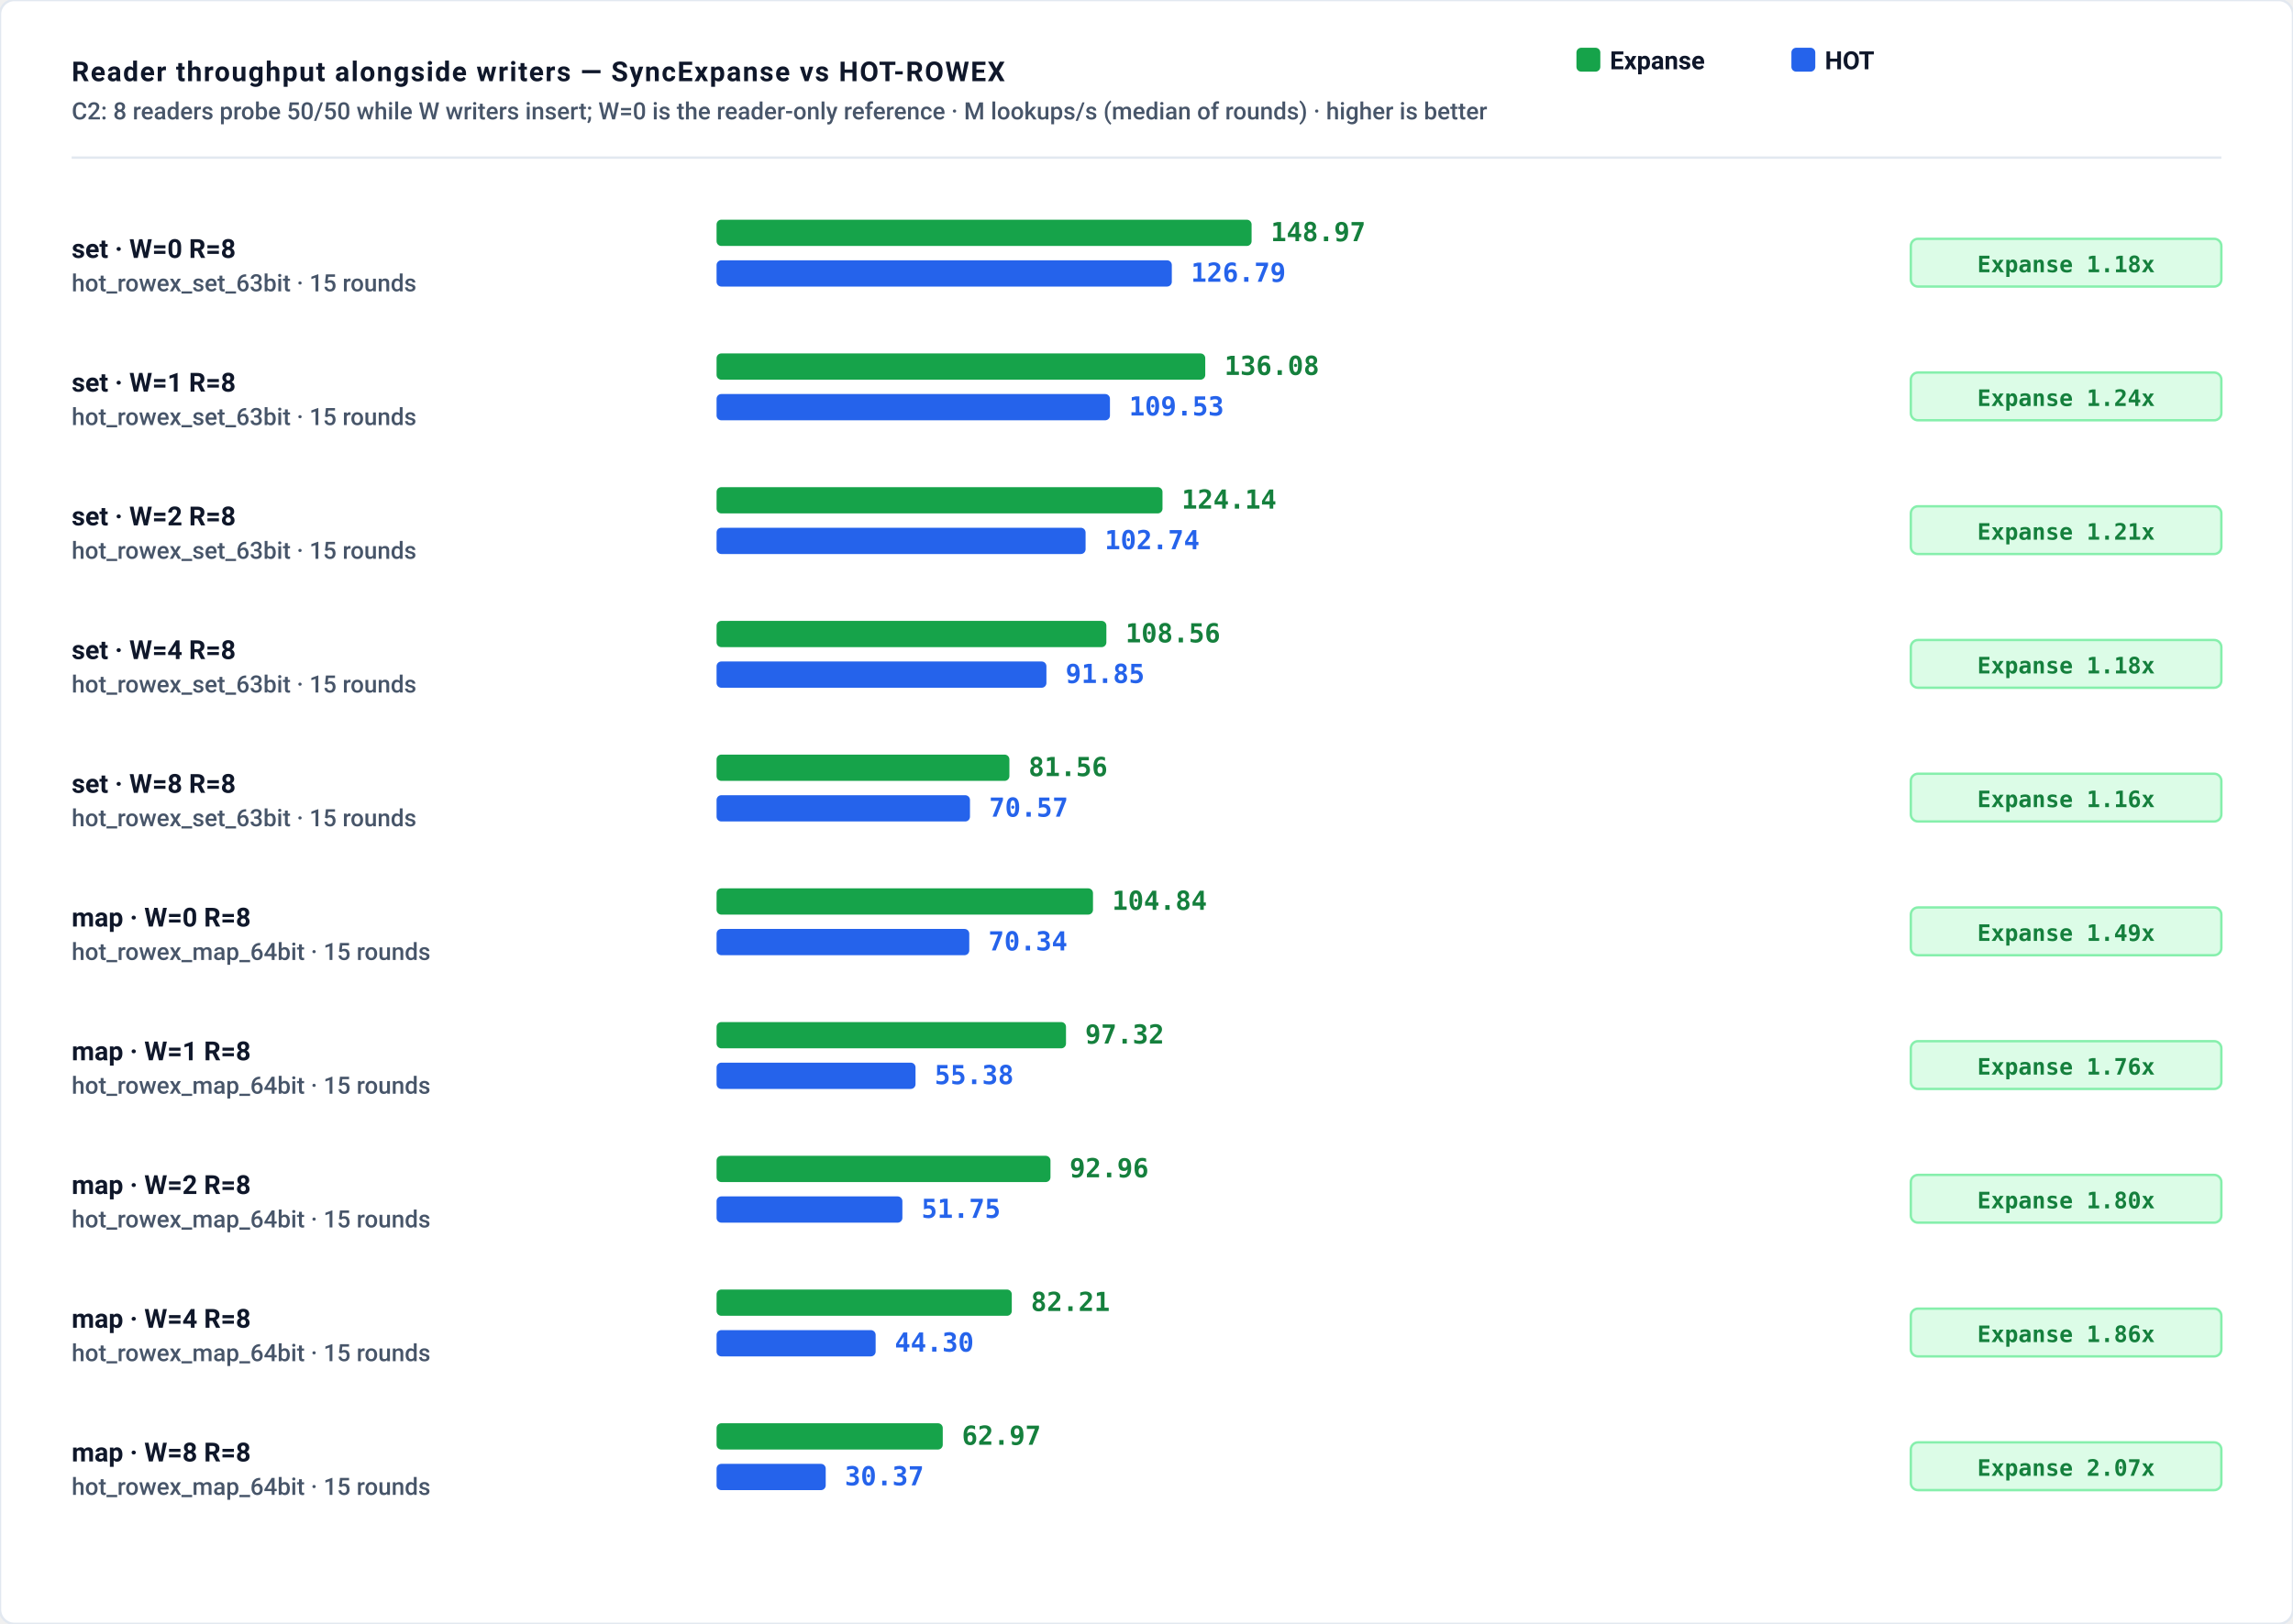
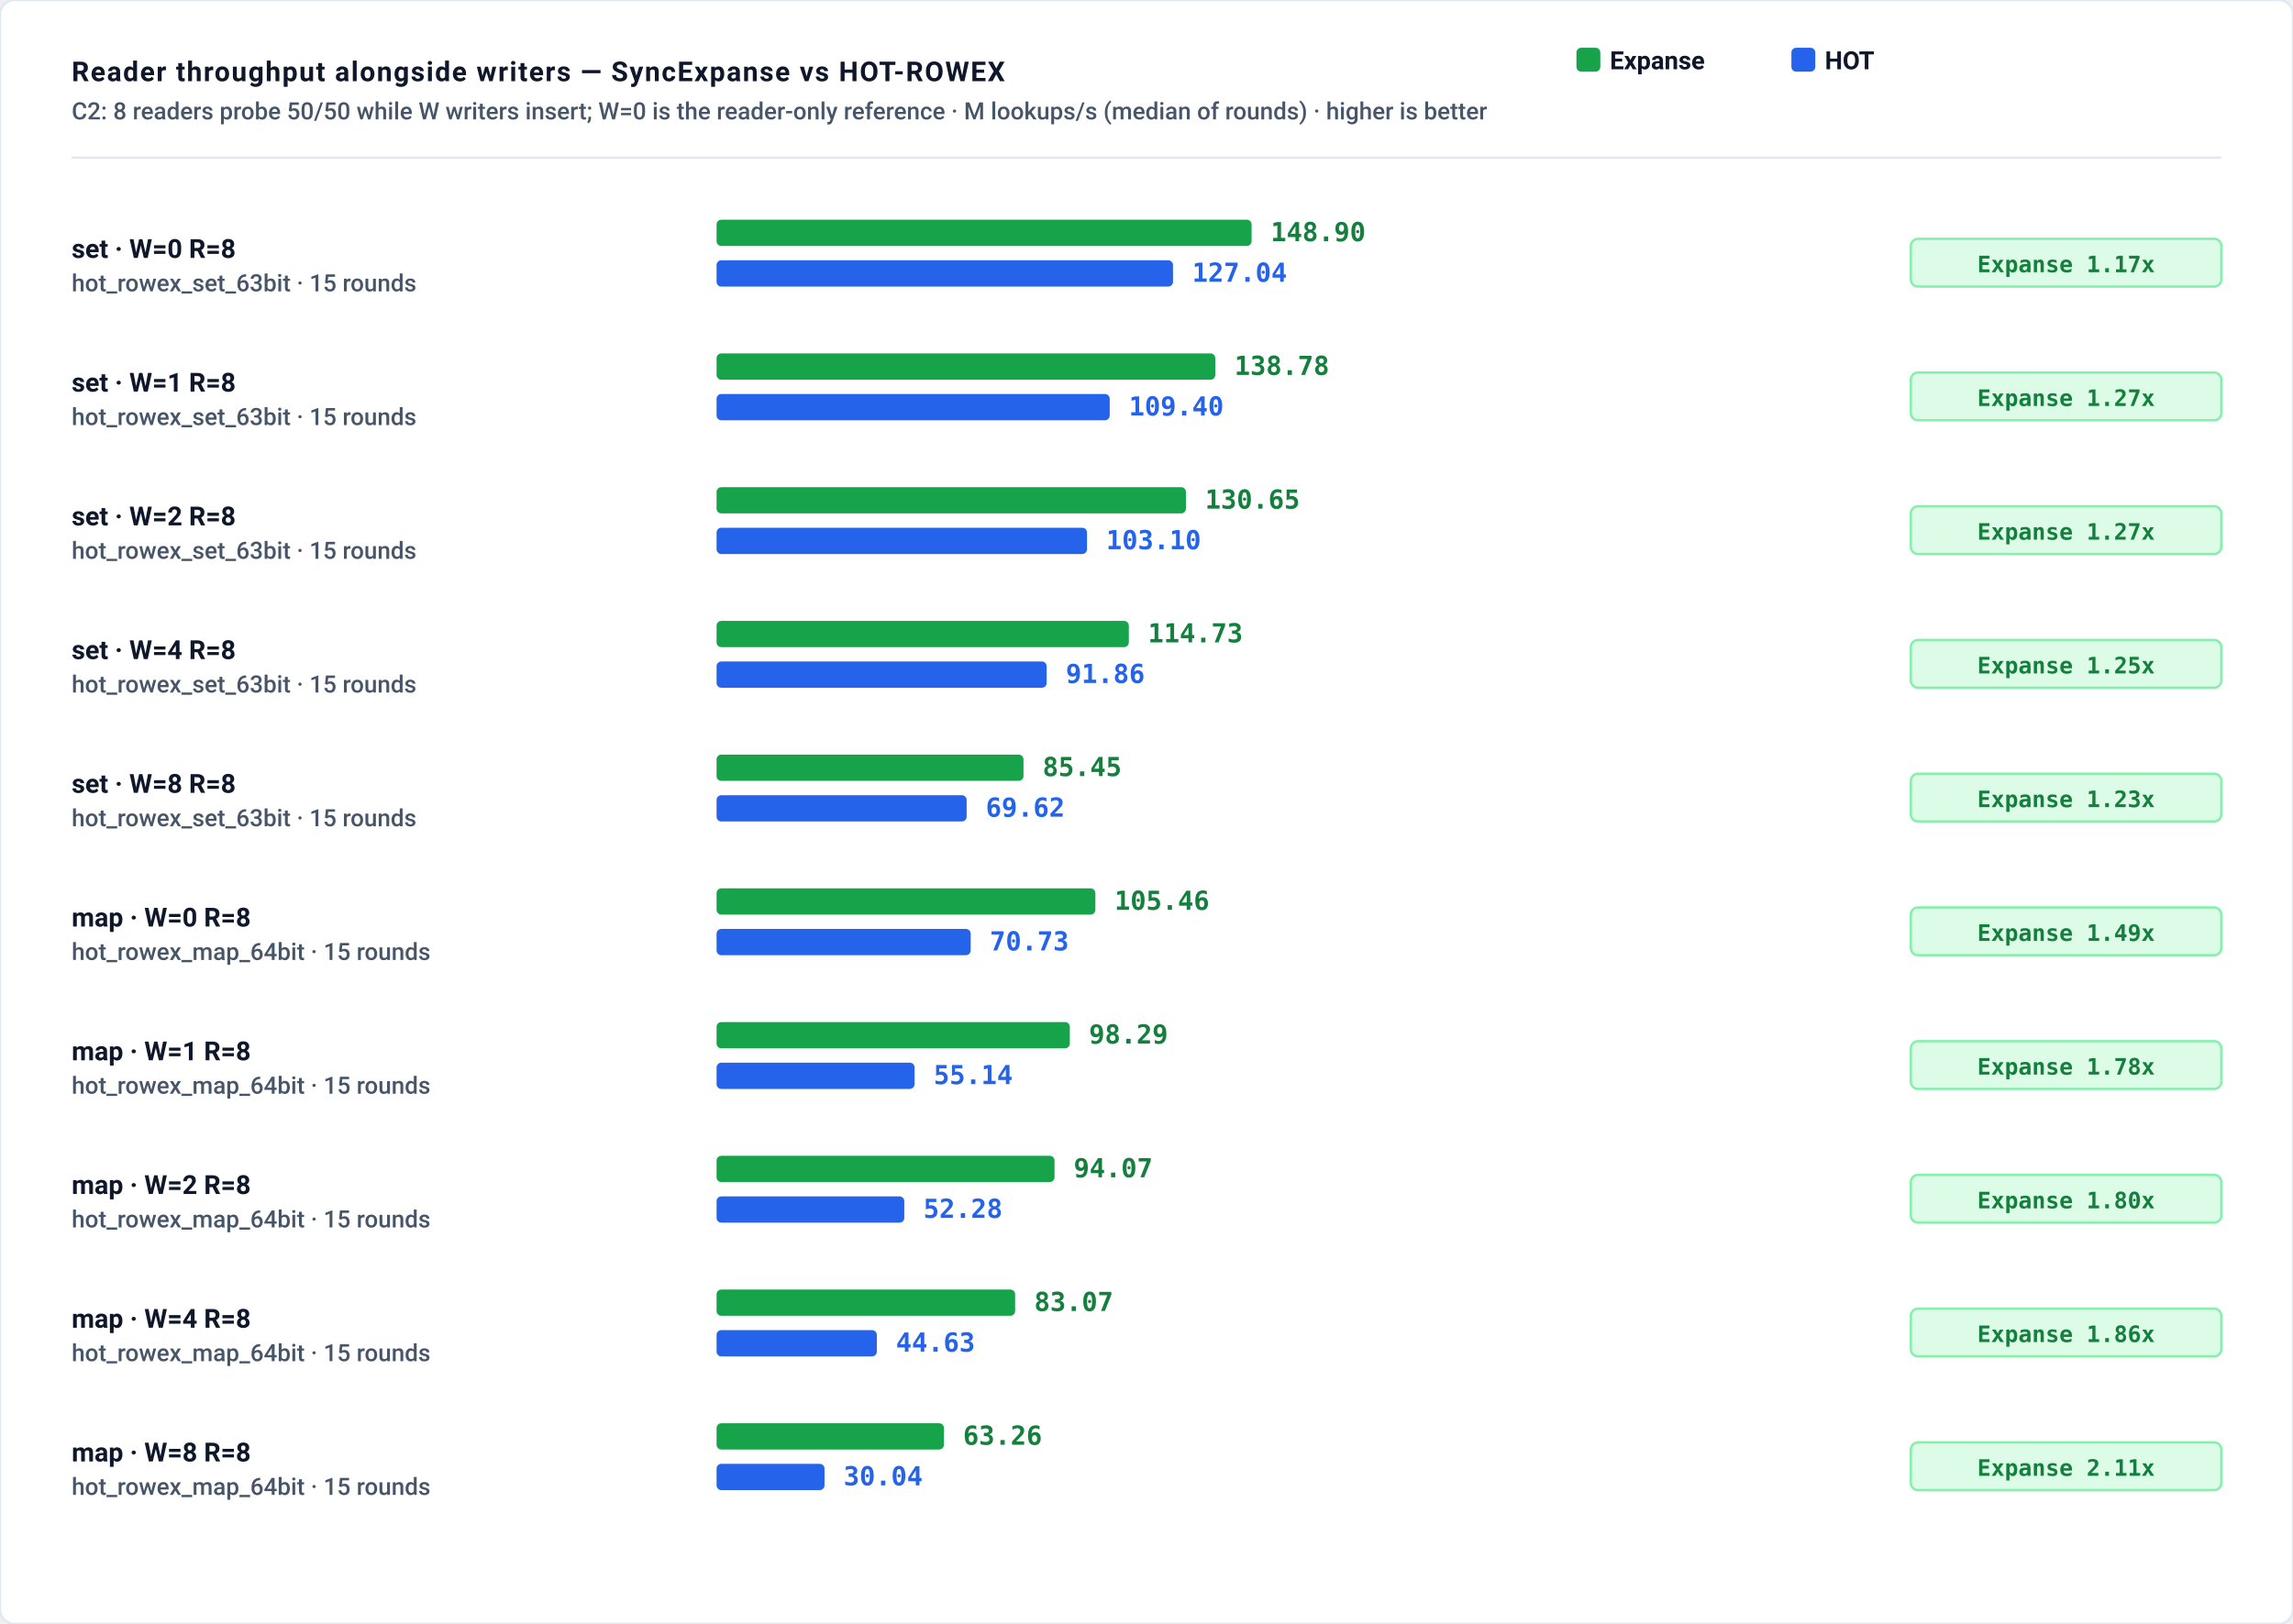
<svg xmlns="http://www.w3.org/2000/svg" role="img" viewBox="0 0 960 680" width="100%" height="100%">
  <defs>
    <style>
      .bg { fill: #ffffff; }
      .border { stroke: #e2e8f0; stroke-width: 1px; fill: none; }
      .grid { stroke: #f1f5f9; stroke-width: 1px; stroke-dasharray: 2,3; }
      .axis { stroke: #cbd5e1; stroke-width: 1.5px; }
      .divider { stroke: #e2e8f0; stroke-width: 1px; }

      .t-title { font-family: -apple-system, BlinkMacSystemFont, "Segoe UI", Roboto, Helvetica, Arial, sans-serif; font-size: 11.5px; font-weight: 700; letter-spacing: 0.6px; fill: #0f172a; text-transform: uppercase; }
      .t-sub { font-family: -apple-system, BlinkMacSystemFont, "Segoe UI", Roboto, Helvetica, Arial, sans-serif; font-size: 10px; font-weight: 500; fill: #475569; }
      .t-unit { font-family: ui-monospace, SFMono-Regular, Menlo, Monaco, Consolas, monospace; font-size: 10px; font-weight: 600; fill: #475569; }
      .t-axis-label { font-family: ui-monospace, SFMono-Regular, Menlo, Monaco, Consolas, monospace; font-size: 9.5px; font-weight: 500; fill: #64748b; }
      .t-bar-label { font-family: -apple-system, BlinkMacSystemFont, "Segoe UI", Roboto, Helvetica, Arial, sans-serif; font-size: 11px; font-weight: 700; fill: #0f172a; }
      .t-legend { font-family: -apple-system, BlinkMacSystemFont, "Segoe UI", Roboto, Helvetica, Arial, sans-serif; font-size: 10.5px; font-weight: 600; fill: #0f172a; }

      .t-val-accent { font-family: ui-monospace, SFMono-Regular, Menlo, Monaco, Consolas, monospace; font-size: 11px; font-weight: 700; fill: #15803d; }
      .t-val-blue { font-family: ui-monospace, SFMono-Regular, Menlo, Monaco, Consolas, monospace; font-size: 11px; font-weight: 600; fill: #2563eb; }
      .t-note { font-family: -apple-system, BlinkMacSystemFont, "Segoe UI", Roboto, Helvetica, Arial, sans-serif; font-size: 9.5px; font-weight: 500; fill: #64748b; }

      .b-expanse { fill: #16a34a; }
      .b-art { fill: #2563eb; }
      .b-hot { fill: #2563eb; }
      .b-btree { fill: #d97706; }
      .b-hashmap { fill: #7c3aed; }

      .badge-win { fill: #dcfce7; stroke: #86efac; stroke-width: 1px; }
      .badge-win-text { font-family: ui-monospace, SFMono-Regular, Menlo, Monaco, Consolas, monospace; font-size: 9.5px; font-weight: 700; fill: #15803d; text-anchor: middle; }
      .badge-loss { fill: #fef3c7; stroke: #fcd34d; stroke-width: 1px; }
      .badge-loss-text { font-family: ui-monospace, SFMono-Regular, Menlo, Monaco, Consolas, monospace; font-size: 9.5px; font-weight: 700; fill: #b45309; text-anchor: middle; }

      @media (prefers-color-scheme: dark) {
        .bg { fill: #0d1117; }
        .border { stroke: #30363d; }
        .grid { stroke: #21262d; }
        .axis { stroke: #484f58; }
        .divider { stroke: #21262d; }
        .t-title { fill: #f0f6fc; }
        .t-sub { fill: #94a3b8; }
        .t-unit { fill: #94a3b8; }
        .t-axis-label { fill: #94a3b8; }
        .t-bar-label { fill: #f8fafc; }
        .t-legend { fill: #f8fafc; }
        .t-val-accent { fill: #4ade80; }
        .t-val-blue { fill: #38bdf8; }
        .t-note { fill: #94a3b8; }
        .b-expanse { fill: #22c55e; }
        .b-art { fill: #3b82f6; }
        .b-hot { fill: #3b82f6; }
        .b-btree { fill: #f59e0b; }
        .b-hashmap { fill: #a855f7; }
        .badge-win { fill: #052e16; stroke: #166534; }
        .badge-win-text { fill: #4ade80; }
        .badge-loss { fill: #451a03; stroke: #92400e; }
        .badge-loss-text { fill: #fbbf24; }
      }

      :root[data-theme="dark"] .bg, [data-theme="dark"] .bg { fill: #0d1117; }
      :root[data-theme="dark"] .border, [data-theme="dark"] .border { stroke: #30363d; }
      :root[data-theme="dark"] .grid, [data-theme="dark"] .grid { stroke: #21262d; }
      :root[data-theme="dark"] .axis, [data-theme="dark"] .axis { stroke: #484f58; }
      :root[data-theme="dark"] .divider, [data-theme="dark"] .divider { stroke: #21262d; }
      :root[data-theme="dark"] .t-title, [data-theme="dark"] .t-title { fill: #f0f6fc; }
      :root[data-theme="dark"] .t-sub, [data-theme="dark"] .t-sub { fill: #94a3b8; }
      :root[data-theme="dark"] .t-unit, [data-theme="dark"] .t-unit { fill: #94a3b8; }
      :root[data-theme="dark"] .t-axis-label, [data-theme="dark"] .t-axis-label { fill: #94a3b8; }
      :root[data-theme="dark"] .t-bar-label, [data-theme="dark"] .t-bar-label { fill: #f8fafc; }
      :root[data-theme="dark"] .t-legend, [data-theme="dark"] .t-legend { fill: #f8fafc; }
      :root[data-theme="dark"] .t-val-accent, [data-theme="dark"] .t-val-accent { fill: #4ade80; }
      :root[data-theme="dark"] .t-val-blue, [data-theme="dark"] .t-val-blue { fill: #38bdf8; }
      :root[data-theme="dark"] .t-note, [data-theme="dark"] .t-note { fill: #94a3b8; }
      :root[data-theme="dark"] .b-expanse, [data-theme="dark"] .b-expanse { fill: #22c55e; }
      :root[data-theme="dark"] .b-art, [data-theme="dark"] .b-art { fill: #3b82f6; }
      :root[data-theme="dark"] .b-hot, [data-theme="dark"] .b-hot { fill: #3b82f6; }
      :root[data-theme="dark"] .b-btree, [data-theme="dark"] .b-btree { fill: #f59e0b; }
      :root[data-theme="dark"] .b-hashmap, [data-theme="dark"] .b-hashmap { fill: #a855f7; }
      :root[data-theme="dark"] .badge-win, [data-theme="dark"] .badge-win { fill: #052e16; stroke: #166534; }
      :root[data-theme="dark"] .badge-win-text, [data-theme="dark"] .badge-win-text { fill: #4ade80; }
      :root[data-theme="dark"] .badge-loss, [data-theme="dark"] .badge-loss { fill: #451a03; stroke: #92400e; }
      :root[data-theme="dark"] .badge-loss-text, [data-theme="dark"] .badge-loss-text { fill: #fbbf24; }
    </style>
  </defs>
  <rect width="100%" height="100%" class="bg" rx="6" />
  <rect width="100%" height="100%" class="border" rx="6" />
  <text x="30" y="34" class="t-title">Reader throughput alongside writers — SyncExpanse vs HOT-ROWEX</text>
  <text x="30" y="50" class="t-sub">C2: 8 readers probe 50/50 while W writers insert; W=0 is the reader-only reference · M lookups/s (median of rounds) · higher is better</text>
  <g transform="translate(660, 20)">
    <rect x="0" y="0" width="10" height="10" rx="2" class="b-expanse" />
    <text x="14" y="9" class="t-legend">Expanse</text>
    <rect x="90" y="0" width="10" height="10" rx="2" class="b-hot" />
    <text x="104" y="9" class="t-legend">HOT</text>
  </g>
  <line x1="30" y1="66" x2="930" y2="66" class="divider" />
  <text x="30" y="108" class="t-bar-label">set · W=0 R=8</text>
  <text x="30" y="122" class="t-sub">hot_rowex_set_63bit · 15 rounds</text>
  <rect x="300" y="92" width="224.0" height="11" rx="2" class="b-expanse" />
-   <text x="532.0" y="101" class="t-val-accent">148.97</text>
-   <rect x="300" y="109" width="190.6" height="11" rx="2" class="b-hot" />
-   <text x="498.6" y="118" class="t-val-blue">126.79</text>
+   <text x="532.0" y="101" class="t-val-accent">148.90</text>
+   <rect x="300" y="109" width="191.1" height="11" rx="2" class="b-hot" />
+   <text x="499.1" y="118" class="t-val-blue">127.04</text>
  <rect x="800" y="100" width="130" height="20" rx="3" class="badge-win" />
-   <text x="865" y="114" class="badge-win-text">Expanse 1.18x</text>
+   <text x="865" y="114" class="badge-win-text">Expanse 1.17x</text>
  <text x="30" y="164" class="t-bar-label">set · W=1 R=8</text>
  <text x="30" y="178" class="t-sub">hot_rowex_set_63bit · 15 rounds</text>
-   <rect x="300" y="148" width="204.6" height="11" rx="2" class="b-expanse" />
-   <text x="512.6" y="157" class="t-val-accent">136.08</text>
-   <rect x="300" y="165" width="164.7" height="11" rx="2" class="b-hot" />
-   <text x="472.7" y="174" class="t-val-blue">109.53</text>
+   <rect x="300" y="148" width="208.8" height="11" rx="2" class="b-expanse" />
+   <text x="516.8" y="157" class="t-val-accent">138.78</text>
+   <rect x="300" y="165" width="164.6" height="11" rx="2" class="b-hot" />
+   <text x="472.6" y="174" class="t-val-blue">109.40</text>
  <rect x="800" y="156" width="130" height="20" rx="3" class="badge-win" />
-   <text x="865" y="170" class="badge-win-text">Expanse 1.24x</text>
+   <text x="865" y="170" class="badge-win-text">Expanse 1.27x</text>
  <text x="30" y="220" class="t-bar-label">set · W=2 R=8</text>
  <text x="30" y="234" class="t-sub">hot_rowex_set_63bit · 15 rounds</text>
-   <rect x="300" y="204" width="186.7" height="11" rx="2" class="b-expanse" />
-   <text x="494.7" y="213" class="t-val-accent">124.14</text>
-   <rect x="300" y="221" width="154.5" height="11" rx="2" class="b-hot" />
-   <text x="462.5" y="230" class="t-val-blue">102.74</text>
+   <rect x="300" y="204" width="196.5" height="11" rx="2" class="b-expanse" />
+   <text x="504.5" y="213" class="t-val-accent">130.65</text>
+   <rect x="300" y="221" width="155.1" height="11" rx="2" class="b-hot" />
+   <text x="463.1" y="230" class="t-val-blue">103.10</text>
  <rect x="800" y="212" width="130" height="20" rx="3" class="badge-win" />
-   <text x="865" y="226" class="badge-win-text">Expanse 1.21x</text>
+   <text x="865" y="226" class="badge-win-text">Expanse 1.27x</text>
  <text x="30" y="276" class="t-bar-label">set · W=4 R=8</text>
  <text x="30" y="290" class="t-sub">hot_rowex_set_63bit · 15 rounds</text>
-   <rect x="300" y="260" width="163.2" height="11" rx="2" class="b-expanse" />
-   <text x="471.2" y="269" class="t-val-accent">108.56</text>
-   <rect x="300" y="277" width="138.1" height="11" rx="2" class="b-hot" />
-   <text x="446.1" y="286" class="t-val-blue">91.85</text>
+   <rect x="300" y="260" width="172.6" height="11" rx="2" class="b-expanse" />
+   <text x="480.6" y="269" class="t-val-accent">114.73</text>
+   <rect x="300" y="277" width="138.2" height="11" rx="2" class="b-hot" />
+   <text x="446.2" y="286" class="t-val-blue">91.86</text>
  <rect x="800" y="268" width="130" height="20" rx="3" class="badge-win" />
-   <text x="865" y="282" class="badge-win-text">Expanse 1.18x</text>
+   <text x="865" y="282" class="badge-win-text">Expanse 1.25x</text>
  <text x="30" y="332" class="t-bar-label">set · W=8 R=8</text>
  <text x="30" y="346" class="t-sub">hot_rowex_set_63bit · 15 rounds</text>
-   <rect x="300" y="316" width="122.6" height="11" rx="2" class="b-expanse" />
-   <text x="430.6" y="325" class="t-val-accent">81.56</text>
-   <rect x="300" y="333" width="106.1" height="11" rx="2" class="b-hot" />
-   <text x="414.1" y="342" class="t-val-blue">70.57</text>
+   <rect x="300" y="316" width="128.5" height="11" rx="2" class="b-expanse" />
+   <text x="436.5" y="325" class="t-val-accent">85.45</text>
+   <rect x="300" y="333" width="104.7" height="11" rx="2" class="b-hot" />
+   <text x="412.7" y="342" class="t-val-blue">69.62</text>
  <rect x="800" y="324" width="130" height="20" rx="3" class="badge-win" />
-   <text x="865" y="338" class="badge-win-text">Expanse 1.16x</text>
+   <text x="865" y="338" class="badge-win-text">Expanse 1.23x</text>
  <text x="30" y="388" class="t-bar-label">map · W=0 R=8</text>
  <text x="30" y="402" class="t-sub">hot_rowex_map_64bit · 15 rounds</text>
-   <rect x="300" y="372" width="157.6" height="11" rx="2" class="b-expanse" />
-   <text x="465.6" y="381" class="t-val-accent">104.84</text>
-   <rect x="300" y="389" width="105.8" height="11" rx="2" class="b-hot" />
-   <text x="413.8" y="398" class="t-val-blue">70.34</text>
+   <rect x="300" y="372" width="158.6" height="11" rx="2" class="b-expanse" />
+   <text x="466.6" y="381" class="t-val-accent">105.46</text>
+   <rect x="300" y="389" width="106.4" height="11" rx="2" class="b-hot" />
+   <text x="414.4" y="398" class="t-val-blue">70.73</text>
  <rect x="800" y="380" width="130" height="20" rx="3" class="badge-win" />
  <text x="865" y="394" class="badge-win-text">Expanse 1.49x</text>
  <text x="30" y="444" class="t-bar-label">map · W=1 R=8</text>
  <text x="30" y="458" class="t-sub">hot_rowex_map_64bit · 15 rounds</text>
-   <rect x="300" y="428" width="146.3" height="11" rx="2" class="b-expanse" />
-   <text x="454.3" y="437" class="t-val-accent">97.32</text>
-   <rect x="300" y="445" width="83.3" height="11" rx="2" class="b-hot" />
-   <text x="391.3" y="454" class="t-val-blue">55.38</text>
+   <rect x="300" y="428" width="147.9" height="11" rx="2" class="b-expanse" />
+   <text x="455.9" y="437" class="t-val-accent">98.29</text>
+   <rect x="300" y="445" width="82.9" height="11" rx="2" class="b-hot" />
+   <text x="390.9" y="454" class="t-val-blue">55.14</text>
  <rect x="800" y="436" width="130" height="20" rx="3" class="badge-win" />
-   <text x="865" y="450" class="badge-win-text">Expanse 1.76x</text>
+   <text x="865" y="450" class="badge-win-text">Expanse 1.78x</text>
  <text x="30" y="500" class="t-bar-label">map · W=2 R=8</text>
  <text x="30" y="514" class="t-sub">hot_rowex_map_64bit · 15 rounds</text>
-   <rect x="300" y="484" width="139.8" height="11" rx="2" class="b-expanse" />
-   <text x="447.8" y="493" class="t-val-accent">92.96</text>
-   <rect x="300" y="501" width="77.8" height="11" rx="2" class="b-hot" />
-   <text x="385.8" y="510" class="t-val-blue">51.75</text>
+   <rect x="300" y="484" width="141.5" height="11" rx="2" class="b-expanse" />
+   <text x="449.5" y="493" class="t-val-accent">94.07</text>
+   <rect x="300" y="501" width="78.6" height="11" rx="2" class="b-hot" />
+   <text x="386.6" y="510" class="t-val-blue">52.28</text>
  <rect x="800" y="492" width="130" height="20" rx="3" class="badge-win" />
  <text x="865" y="506" class="badge-win-text">Expanse 1.80x</text>
  <text x="30" y="556" class="t-bar-label">map · W=4 R=8</text>
  <text x="30" y="570" class="t-sub">hot_rowex_map_64bit · 15 rounds</text>
-   <rect x="300" y="540" width="123.6" height="11" rx="2" class="b-expanse" />
-   <text x="431.6" y="549" class="t-val-accent">82.21</text>
-   <rect x="300" y="557" width="66.6" height="11" rx="2" class="b-hot" />
-   <text x="374.6" y="566" class="t-val-blue">44.30</text>
+   <rect x="300" y="540" width="125.0" height="11" rx="2" class="b-expanse" />
+   <text x="433.0" y="549" class="t-val-accent">83.07</text>
+   <rect x="300" y="557" width="67.1" height="11" rx="2" class="b-hot" />
+   <text x="375.1" y="566" class="t-val-blue">44.63</text>
  <rect x="800" y="548" width="130" height="20" rx="3" class="badge-win" />
  <text x="865" y="562" class="badge-win-text">Expanse 1.86x</text>
  <text x="30" y="612" class="t-bar-label">map · W=8 R=8</text>
  <text x="30" y="626" class="t-sub">hot_rowex_map_64bit · 15 rounds</text>
-   <rect x="300" y="596" width="94.7" height="11" rx="2" class="b-expanse" />
-   <text x="402.7" y="605" class="t-val-accent">62.97</text>
-   <rect x="300" y="613" width="45.7" height="11" rx="2" class="b-hot" />
-   <text x="353.7" y="622" class="t-val-blue">30.37</text>
+   <rect x="300" y="596" width="95.2" height="11" rx="2" class="b-expanse" />
+   <text x="403.2" y="605" class="t-val-accent">63.26</text>
+   <rect x="300" y="613" width="45.2" height="11" rx="2" class="b-hot" />
+   <text x="353.2" y="622" class="t-val-blue">30.04</text>
  <rect x="800" y="604" width="130" height="20" rx="3" class="badge-win" />
-   <text x="865" y="618" class="badge-win-text">Expanse 2.07x</text>
+   <text x="865" y="618" class="badge-win-text">Expanse 2.11x</text>
</svg>
